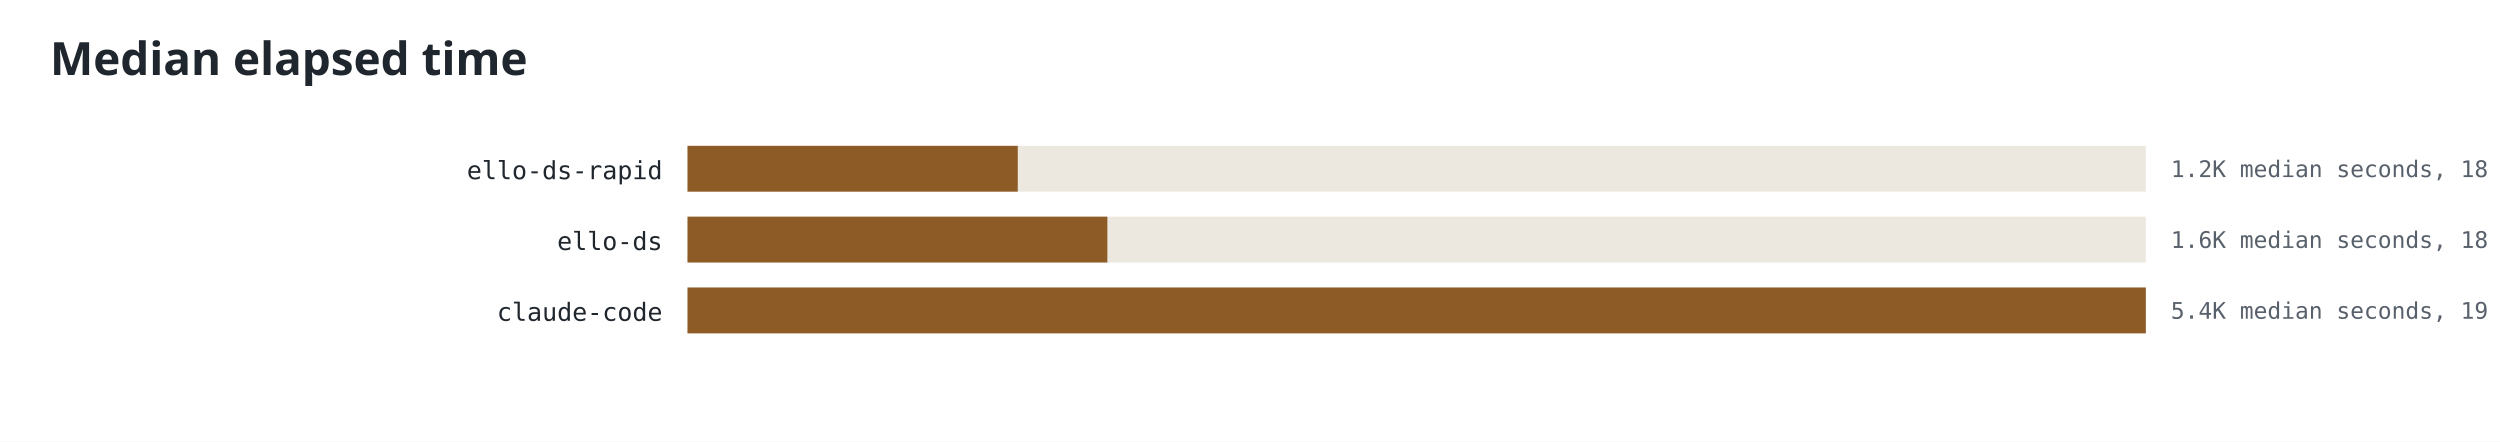
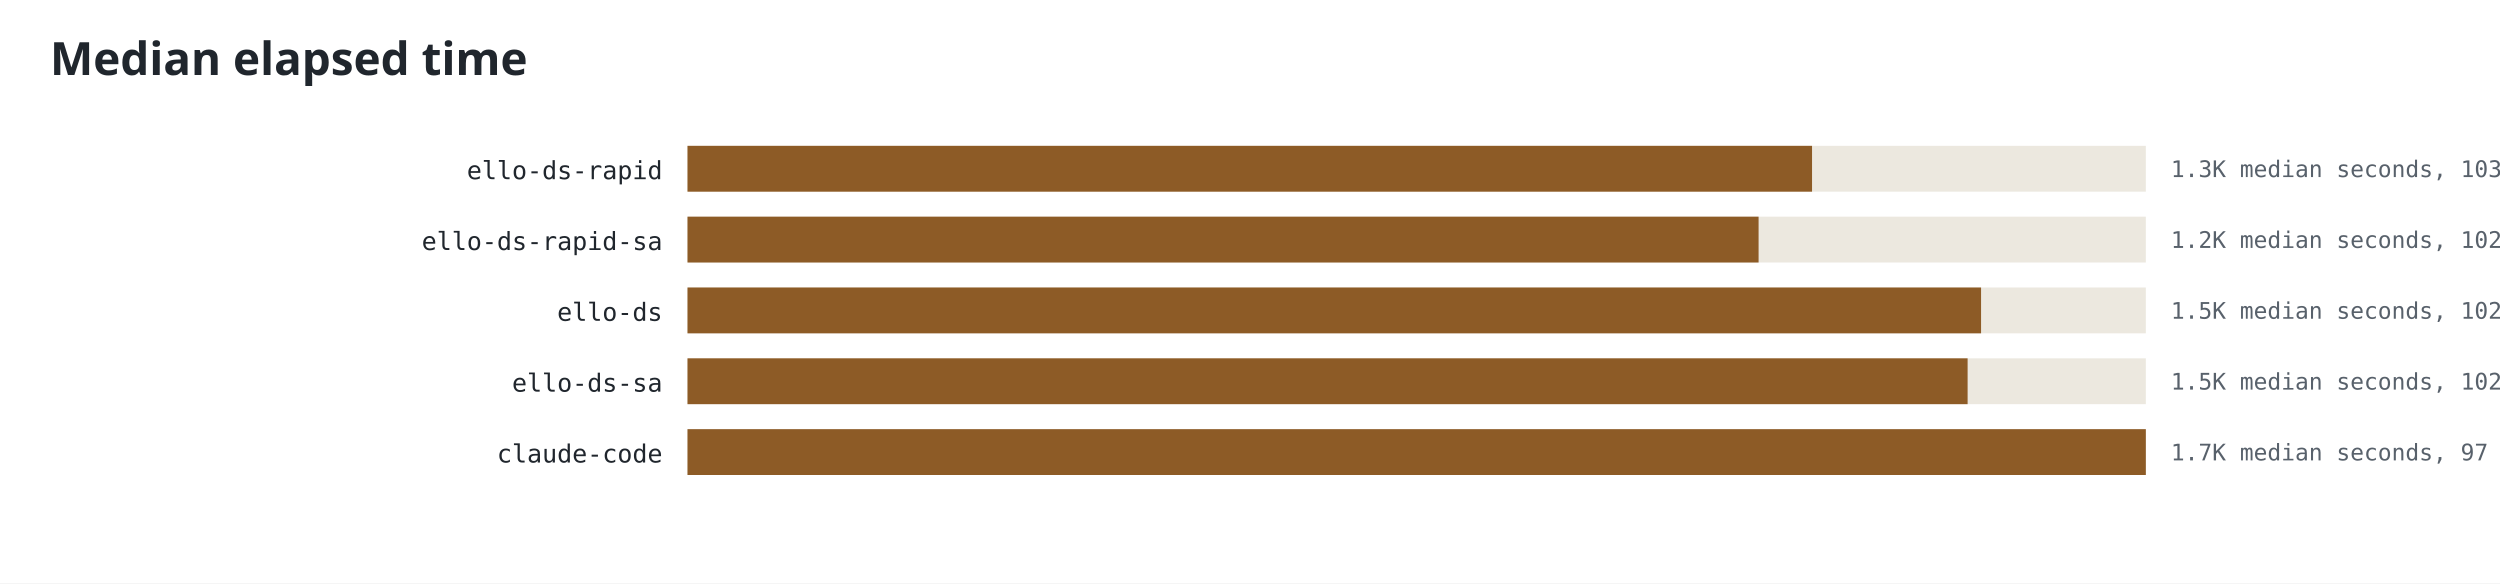
- <svg xmlns="http://www.w3.org/2000/svg" width="1200" height="212" viewBox="0 0 1200 212">
+ <svg xmlns="http://www.w3.org/2000/svg" width="1200" height="280" viewBox="0 0 1200 280">
  <style>text{font-family:ui-monospace,SFMono-Regular,Menlo,monospace;letter-spacing:0}.title{font:700 22px system-ui,sans-serif;fill:#20262d}.label{font-size:12px;fill:#20262d}.value{font-size:11px;fill:#58616b}</style>
  <rect width="100%" height="100%" fill="#fff" />
  <text x="24" y="36" class="title">Median elapsed time</text>
  <text x="318" y="86" text-anchor="end" class="label">ello-ds-rapid</text>
  <rect x="330" y="70" width="700" height="22" fill="#ece8df" />
-   <rect x="330" y="70" width="158.53" height="22" fill="#8d5b26" />
-   <text x="1042" y="85" class="value">1.2K  median seconds, 18 runs</text>
-   <text x="318" y="120" text-anchor="end" class="label">ello-ds</text>
+   <rect x="330" y="70" width="539.78" height="22" fill="#8d5b26" />
+   <text x="1042" y="85" class="value">1.3K  median seconds, 103 runs</text>
+   <text x="318" y="120" text-anchor="end" class="label">ello-ds-rapid-sa</text>
  <rect x="330" y="104" width="700" height="22" fill="#ece8df" />
-   <rect x="330" y="104" width="201.53" height="22" fill="#8d5b26" />
-   <text x="1042" y="119" class="value">1.6K  median seconds, 18 runs</text>
-   <text x="318" y="154" text-anchor="end" class="label">claude-code</text>
+   <rect x="330" y="104" width="514.12" height="22" fill="#8d5b26" />
+   <text x="1042" y="119" class="value">1.2K  median seconds, 102 runs</text>
+   <text x="318" y="154" text-anchor="end" class="label">ello-ds</text>
  <rect x="330" y="138" width="700" height="22" fill="#ece8df" />
-   <rect x="330" y="138" width="700.00" height="22" fill="#8d5b26" />
-   <text x="1042" y="153" class="value">5.4K  median seconds, 19 runs</text>
+   <rect x="330" y="138" width="620.91" height="22" fill="#8d5b26" />
+   <text x="1042" y="153" class="value">1.5K  median seconds, 102 runs</text>
+   <text x="318" y="188" text-anchor="end" class="label">ello-ds-sa</text>
+   <rect x="330" y="172" width="700" height="22" fill="#ece8df" />
+   <rect x="330" y="172" width="614.45" height="22" fill="#8d5b26" />
+   <text x="1042" y="187" class="value">1.5K  median seconds, 102 runs</text>
+   <text x="318" y="222" text-anchor="end" class="label">claude-code</text>
+   <rect x="330" y="206" width="700" height="22" fill="#ece8df" />
+   <rect x="330" y="206" width="700.00" height="22" fill="#8d5b26" />
+   <text x="1042" y="221" class="value">1.7K  median seconds, 97 runs</text>
</svg>
